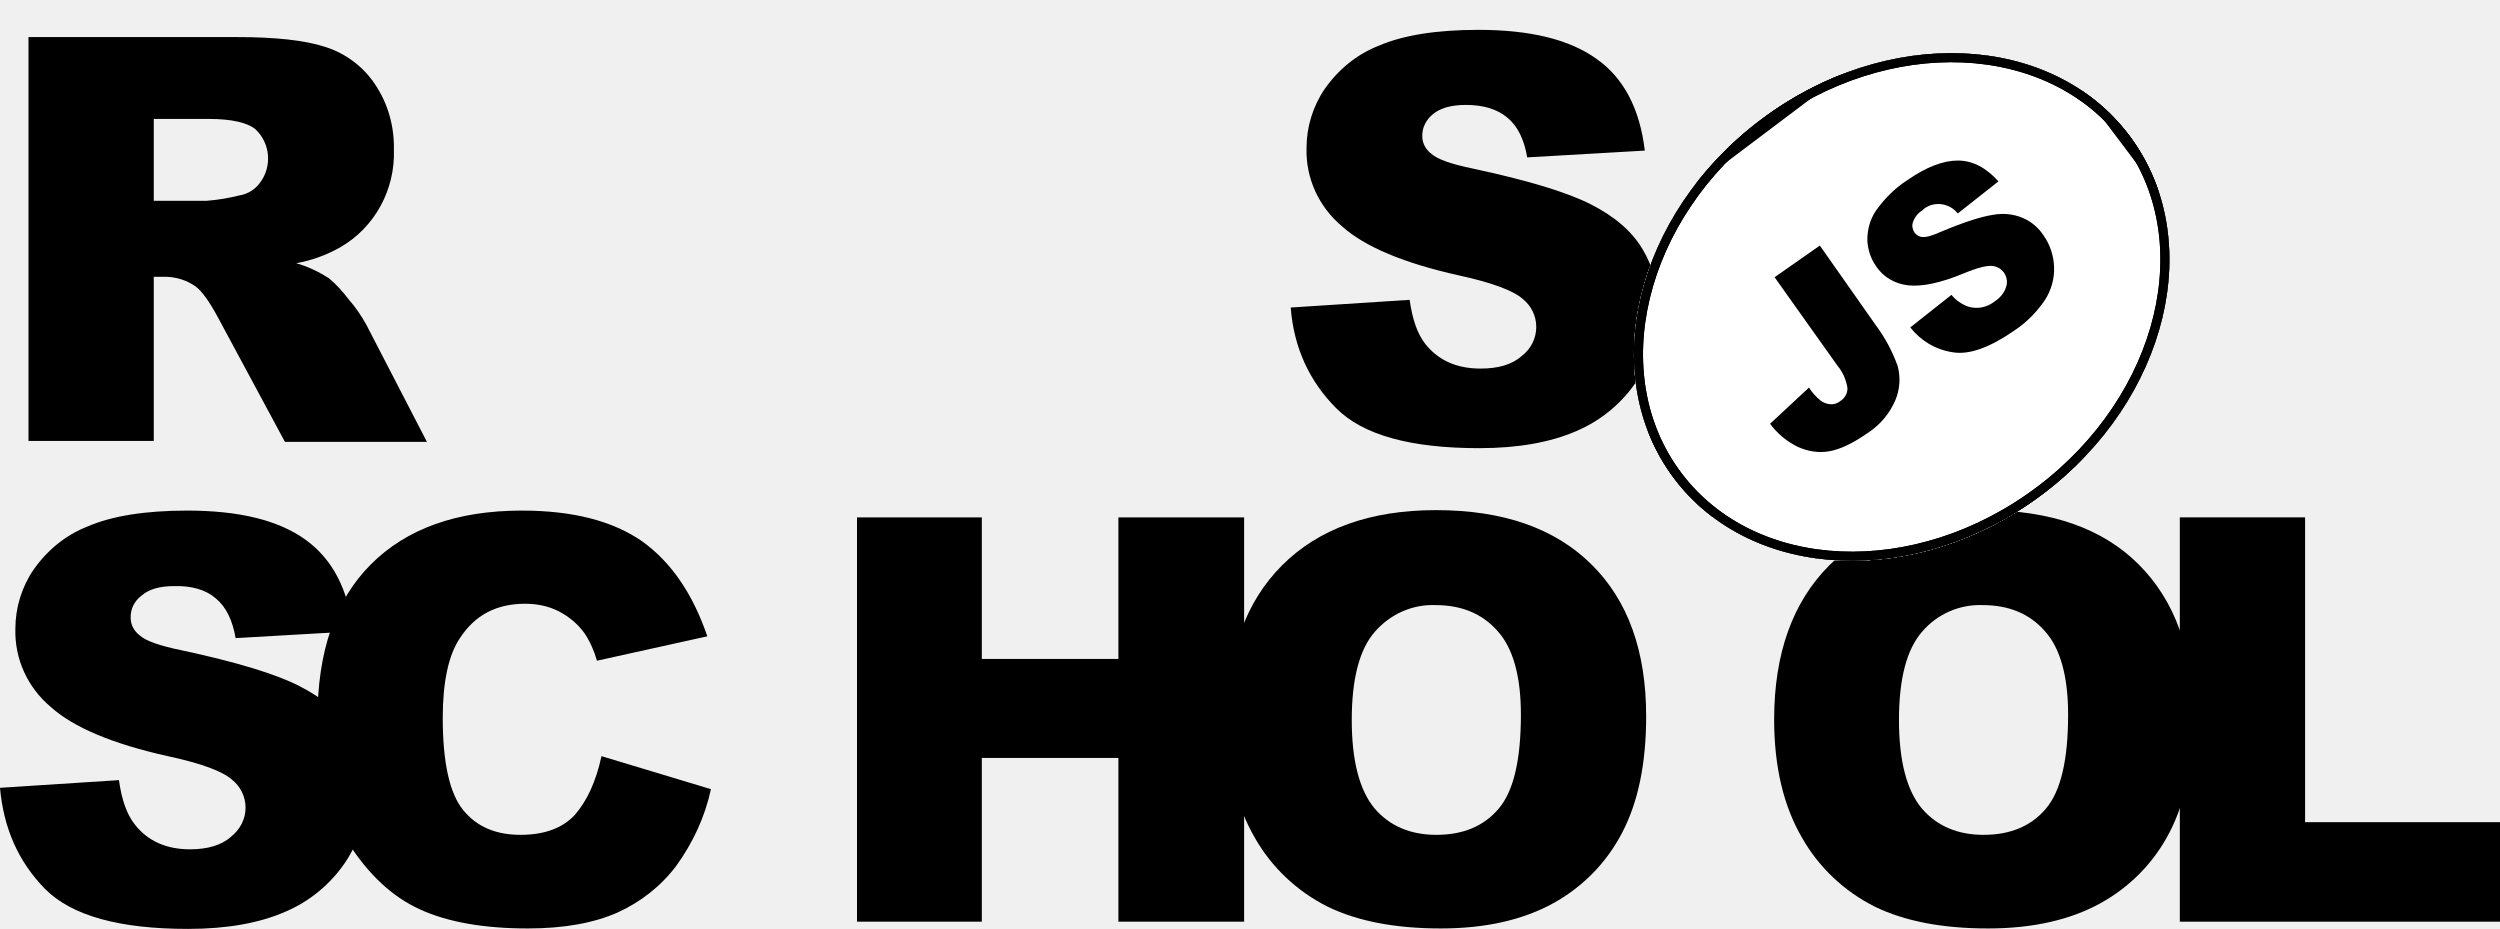
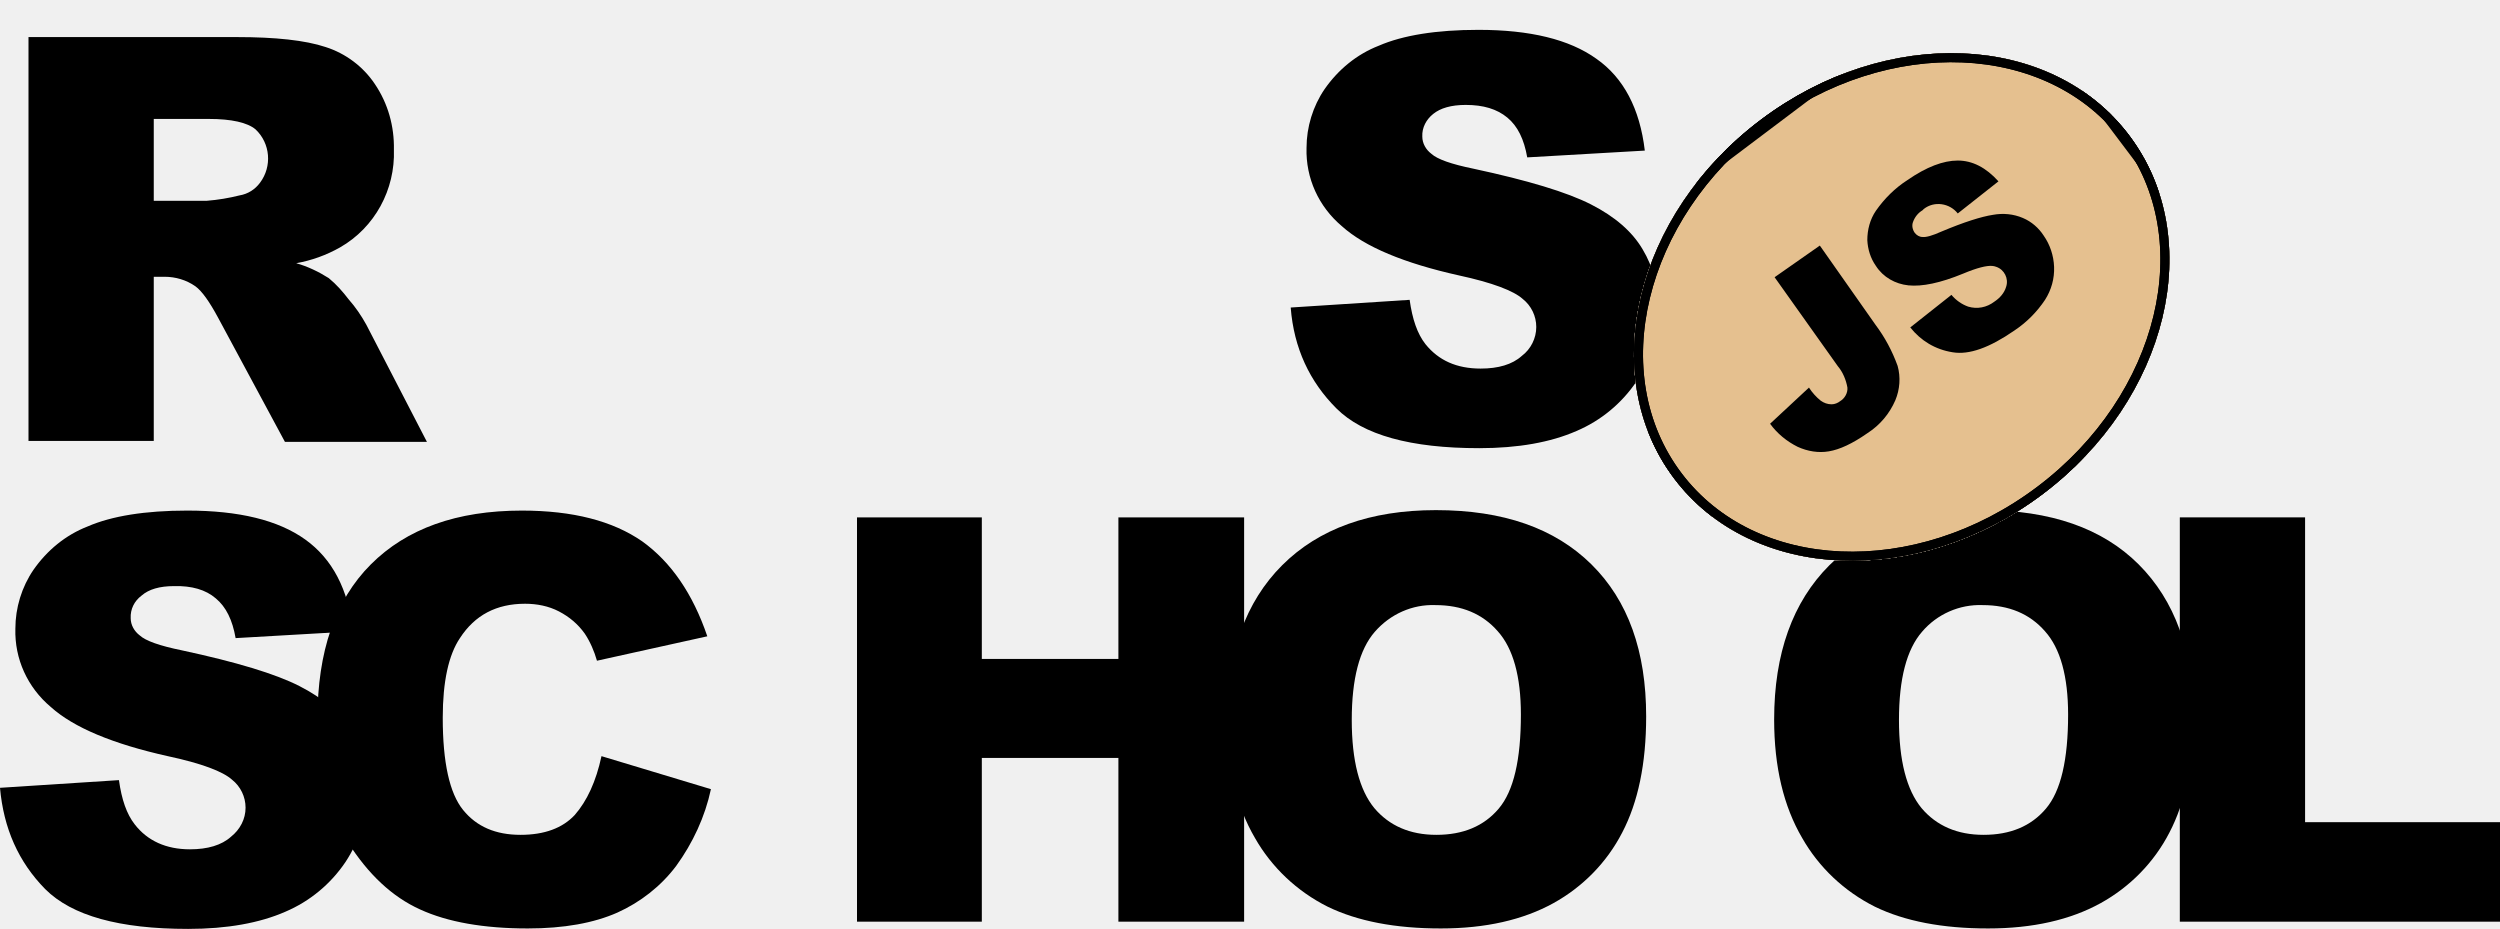
<svg xmlns="http://www.w3.org/2000/svg" xmlns:xlink="http://www.w3.org/1999/xlink" id="Layer_1" viewBox="0 0 552.8 205.3">
-   <style>.st0{fill:#fff}.st1{clip-path:url(#SVGID_2_)}.st2{clip-path:url(#SVGID_4_)}.st3{clip-path:url(#SVGID_6_)}.st4{clip-path:url(#SVGID_8_)}.st5{fill:#fff;stroke:#000;stroke-width:4;stroke-miterlimit:10}.st6{clip-path:url(#SVGID_8_)}.st6,.st7{fill:none;stroke:#000;stroke-width:4;stroke-miterlimit:10}.st8,.st9{clip-path:url(#SVGID_10_)}.st9{fill:none;stroke:#000;stroke-width:4;stroke-miterlimit:10}</style>
+   <style>.st0{fill:#fff}.st1{clip-path:url(#SVGID_2_)}.st2{clip-path:url(#SVGID_4_)}.st3{clip-path:url(#SVGID_6_)}.st4{clip-path:url(#SVGID_8_)}.st5{fill:rgb(229, 192, 143);stroke:#000;stroke-width:4;stroke-miterlimit:10}.st6{clip-path:url(#SVGID_8_)}.st6,.st7{fill:none;stroke:#000;stroke-width:4;stroke-miterlimit:10}.st8,.st9{clip-path:url(#SVGID_10_)}.st9{fill:none;stroke:#000;stroke-width:4;stroke-miterlimit:10}</style>
  <path d="M285.4 68l26.3-1.7c.6 4.3 1.7 7.5 3.5 9.8 2.9 3.6 6.9 5.4 12.2 5.4 3.9 0 7-.9 9.1-2.8 2-1.5 3.2-3.9 3.2-6.4 0-2.4-1.1-4.7-3-6.2-2-1.8-6.7-3.6-14.1-5.2-12.1-2.7-20.8-6.3-25.9-10.9-5.1-4.3-8-10.6-7.8-17.3 0-4.6 1.4-9.2 4-13 3-4.3 7.1-7.7 12-9.6 5.3-2.3 12.7-3.5 22-3.5 11.4 0 20.1 2.1 26.1 6.4 6 4.2 9.6 11 10.7 20.3l-26 1.5c-.7-4-2.1-6.9-4.4-8.8s-5.3-2.8-9.2-2.8c-3.2 0-5.6.7-7.2 2-1.5 1.2-2.5 3-2.4 5 0 1.5.8 2.9 2 3.8 1.3 1.2 4.4 2.3 9.3 3.3 12.1 2.6 20.7 5.2 26 7.9 5.3 2.7 9.1 6 11.4 9.9 2.4 4 3.6 8.6 3.5 13.3 0 5.6-1.6 11.2-4.8 15.9-3.3 4.9-7.9 8.7-13.3 11-5.7 2.5-12.9 3.8-21.5 3.8-15.2 0-25.7-2.9-31.6-8.8S286.1 77 285.4 68zM6.3 97.6V8.2h46.1c8.5 0 15.1.7 19.6 2.2 4.4 1.4 8.3 4.3 10.9 8.2 2.9 4.3 4.3 9.3 4.2 14.5.3 8.8-4.2 17.2-11.9 21.6-3 1.7-6.3 2.9-9.7 3.5 2.5.7 5 1.9 7.2 3.3 1.7 1.4 3.1 3 4.4 4.7 1.5 1.7 2.8 3.6 3.9 5.6l13.4 25.9H63L48.2 70.2c-1.9-3.5-3.5-5.8-5-6.9-2-1.4-4.4-2.1-6.8-2.1H34v36.3H6.3zM34 44.4h11.7c2.5-.2 4.9-.6 7.3-1.2 1.8-.3 3.4-1.3 4.5-2.8 2.7-3.6 2.3-8.7-1-11.8-1.8-1.5-5.3-2.3-10.3-2.3H34v18.1zM0 174.2l26.3-1.7c.6 4.3 1.7 7.5 3.5 9.8 2.8 3.6 6.9 5.5 12.2 5.5 3.9 0 7-.9 9.1-2.8 2-1.6 3.2-3.9 3.2-6.4 0-2.4-1.1-4.7-3-6.2-2-1.8-6.7-3.6-14.2-5.2-12.1-2.7-20.8-6.3-25.9-10.9-5.1-4.3-8-10.6-7.8-17.3 0-4.6 1.4-9.2 4-13 3-4.3 7.1-7.7 12-9.6 5.3-2.3 12.7-3.5 22-3.5 11.4 0 20.1 2.1 26.1 6.4s9.5 11 10.6 20.3l-26 1.5c-.7-4-2.1-6.9-4.4-8.8-2.2-1.9-5.3-2.8-9.2-2.7-3.2 0-5.6.7-7.2 2.1-1.6 1.2-2.5 3-2.4 5 0 1.5.8 2.9 2 3.8 1.3 1.2 4.4 2.3 9.3 3.3 12.1 2.6 20.7 5.2 26 7.9 5.3 2.7 9.1 6 11.4 9.9 2.4 4 3.6 8.6 3.6 13.2 0 5.6-1.7 11.1-4.8 15.8-3.3 4.9-7.9 8.7-13.3 11-5.7 2.5-12.9 3.8-21.5 3.8-15.2 0-25.7-2.9-31.6-8.8-5.9-6-9.2-13.4-10-22.4z" />
  <path d="M133 167.2l24.2 7.3c-1.3 6.1-4 11.9-7.7 17-3.4 4.5-7.9 8-13 10.3-5.2 2.3-11.8 3.5-19.8 3.5-9.7 0-17.7-1.4-23.8-4.2-6.2-2.8-11.5-7.8-16-14.9-4.5-7.1-6.7-16.2-6.7-27.3 0-14.8 3.9-26.2 11.8-34.1s19-11.9 33.4-11.9c11.3 0 20.1 2.3 26.6 6.8 6.4 4.6 11.2 11.6 14.4 21l-24.4 5.4c-.6-2.1-1.5-4.2-2.7-6-1.5-2.1-3.4-3.7-5.7-4.9-2.3-1.2-4.9-1.7-7.5-1.7-6.3 0-11.1 2.5-14.4 7.6-2.5 3.7-3.8 9.6-3.8 17.6 0 9.9 1.5 16.7 4.5 20.4 3 3.7 7.2 5.5 12.7 5.5 5.3 0 9.3-1.5 12-4.4 2.7-3.1 4.7-7.4 5.9-13zm56.5-52.8h27.6v31.3h30.2v-31.3h27.8v89.4h-27.8v-36.2h-30.2v36.2h-27.6v-89.4z" />
  <path d="M271.3 159.1c0-14.6 4.1-26 12.2-34.1 8.1-8.1 19.5-12.2 34-12.2 14.9 0 26.3 4 34.4 12S364 144 364 158.4c0 10.5-1.8 19-5.3 25.7-3.4 6.6-8.7 12-15.2 15.6-6.7 3.7-15 5.6-24.9 5.6-10.1 0-18.4-1.6-25-4.8-6.8-3.4-12.4-8.7-16.1-15.2-4.1-7-6.2-15.7-6.2-26.2zm27.6.1c0 9 1.7 15.5 5 19.5 3.3 3.9 7.9 5.9 13.7 5.9 5.9 0 10.5-1.9 13.8-5.8s4.9-10.8 4.9-20.8c0-8.4-1.7-14.6-5.1-18.4-3.4-3.9-8-5.8-13.8-5.8-5.1-.2-10 2-13.4 5.9-3.4 3.9-5.1 10.4-5.1 19.5zm93.4-.1c0-14.6 4.1-26 12.2-34.1 8.1-8.1 19.5-12.2 34-12.2 14.9 0 26.4 4 34.4 12S485 144 485 158.4c0 10.5-1.8 19-5.3 25.7-3.4 6.6-8.7 12-15.2 15.6-6.7 3.7-15 5.6-24.9 5.6-10.1 0-18.4-1.6-25-4.8-6.8-3.4-12.4-8.7-16.1-15.2-4.1-7-6.2-15.7-6.2-26.2zm27.6.1c0 9 1.7 15.5 5 19.5 3.3 3.9 7.9 5.9 13.7 5.9 5.9 0 10.5-1.9 13.8-5.8 3.3-3.9 4.9-10.8 4.9-20.8 0-8.4-1.7-14.6-5.1-18.4-3.4-3.9-8-5.8-13.8-5.8-5.1-.2-10.1 2-13.4 5.9-3.4 3.9-5.1 10.4-5.1 19.5z" />
  <path d="M482.1 114.4h27.6v67.4h43.1v22H482v-89.4z" />
  <ellipse transform="rotate(-37.001 420.46 67.88)" class="st0" cx="420.5" cy="67.9" rx="63" ry="51.8" />
  <defs>
    <ellipse id="SVGID_1_" transform="rotate(-37.001 420.46 67.88)" cx="420.5" cy="67.9" rx="63" ry="51.8" />
  </defs>
  <clipPath id="SVGID_2_">
    <use xlink:href="#SVGID_1_" overflow="visible" />
  </clipPath>
  <g class="st1">
    <path transform="rotate(-37.001 420.82 68.353)" class="st0" d="M330.9-14.2h179.8v165.1H330.9z" />
    <g id="Layer_2_1_">
      <defs>
        <path id="SVGID_3_" transform="rotate(-37.001 420.82 68.353)" d="M330.9-14.2h179.8v165.1H330.9z" />
      </defs>
      <clipPath id="SVGID_4_">
        <use xlink:href="#SVGID_3_" overflow="visible" />
      </clipPath>
      <g id="Layer_1-2" class="st2">
        <ellipse transform="rotate(-37.001 420.46 67.88)" class="st0" cx="420.5" cy="67.9" rx="63" ry="51.8" />
        <defs>
          <ellipse id="SVGID_5_" transform="rotate(-37.001 420.46 67.88)" cx="420.5" cy="67.9" rx="63" ry="51.8" />
        </defs>
        <clipPath id="SVGID_6_">
          <use xlink:href="#SVGID_5_" overflow="visible" />
        </clipPath>
        <g class="st3">
          <path transform="rotate(-37 420.799 68.802)" class="st0" d="M357.8 17h125.9v103.7H357.8z" />
          <defs>
            <path id="SVGID_7_" transform="rotate(-37 420.799 68.802)" d="M357.8 17h125.9v103.7H357.8z" />
          </defs>
          <clipPath id="SVGID_8_">
            <use xlink:href="#SVGID_7_" overflow="visible" />
          </clipPath>
          <g class="st4">
            <ellipse transform="rotate(-37.001 420.46 67.88)" class="st5" cx="420.5" cy="67.9" rx="63" ry="51.8" />
          </g>
          <path transform="rotate(-37 420.799 68.802)" class="st6" d="M357.8 17h125.9v103.7H357.8z" />
          <ellipse transform="rotate(-37.001 420.46 67.88)" class="st7" cx="420.5" cy="67.9" rx="63" ry="51.8" />
          <path transform="rotate(-37 420.799 68.802)" class="st0" d="M357.8 17h125.9v103.7H357.8z" />
          <defs>
            <path id="SVGID_9_" transform="rotate(-37 420.799 68.802)" d="M357.8 17h125.9v103.7H357.8z" />
          </defs>
          <clipPath id="SVGID_10_">
            <use xlink:href="#SVGID_9_" overflow="visible" />
          </clipPath>
          <g class="st8">
            <ellipse transform="rotate(-37.001 420.46 67.88)" class="st5" cx="420.5" cy="67.9" rx="63" ry="51.8" />
          </g>
          <path transform="rotate(-37 420.799 68.802)" class="st9" d="M357.8 17h125.9v103.7H357.8z" />
          <path transform="rotate(-37.001 420.82 68.353)" class="st7" d="M330.9-14.2h179.8v165.1H330.9z" />
        </g>
        <ellipse transform="rotate(-37.001 420.46 67.88)" class="st7" cx="420.5" cy="67.9" rx="63" ry="51.8" />
        <path d="M392.4 61.3l10-7 12.3 17.5c2.1 2.8 3.7 5.8 4.9 9.1.7 2.5.5 5.2-.5 7.6-1.3 3-3.4 5.5-6.2 7.3-3.3 2.3-6.1 3.6-8.5 4-2.3.4-4.7 0-6.9-1-2.4-1.2-4.5-2.9-6.1-5.1l8.6-8c.7 1.1 1.6 2.1 2.6 2.9.7.5 1.5.8 2.4.8.7 0 1.4-.3 1.9-.7 1-.6 1.7-1.8 1.6-3-.3-1.7-1-3.4-2.1-4.7l-14-19.7zm30 11.1l9.1-7.2c1 1.2 2.3 2.1 3.7 2.6 2 .6 4.1.2 5.8-1.1 1.2-.8 2.2-1.9 2.6-3.3.6-1.8-.4-3.8-2.2-4.4-.3-.1-.6-.2-.9-.2-1.2-.1-3.3.4-6.4 1.7-5.1 2.1-9.1 2.9-12.1 2.6-2.9-.3-5.6-1.8-7.2-4.3-1.2-1.7-1.8-3.7-1.9-5.7 0-2.3.6-4.6 1.9-6.5 1.9-2.7 4.2-5 7-6.8 4.2-2.9 7.9-4.3 11.1-4.3 3.2 0 6.2 1.5 9 4.6l-9 7.1c-1.8-2.3-5.2-2.8-7.5-1l-.3.3c-1 .6-1.7 1.5-2.1 2.6-.3.8-.1 1.7.4 2.4.4.5 1 .9 1.7.9.8.1 2.2-.3 4.2-1.2 5-2.1 8.8-3.3 11.4-3.7 2.2-.4 4.5-.2 6.6.7 1.9.8 3.5 2.2 4.6 3.9 1.4 2 2.2 4.4 2.3 6.9.1 2.6-.6 5.1-2 7.3-1.8 2.7-4.1 5-6.8 6.8-5.5 3.8-10 5.4-13.6 4.8-3.9-.6-7.1-2.6-9.4-5.5z" />
      </g>
    </g>
  </g>
</svg>
